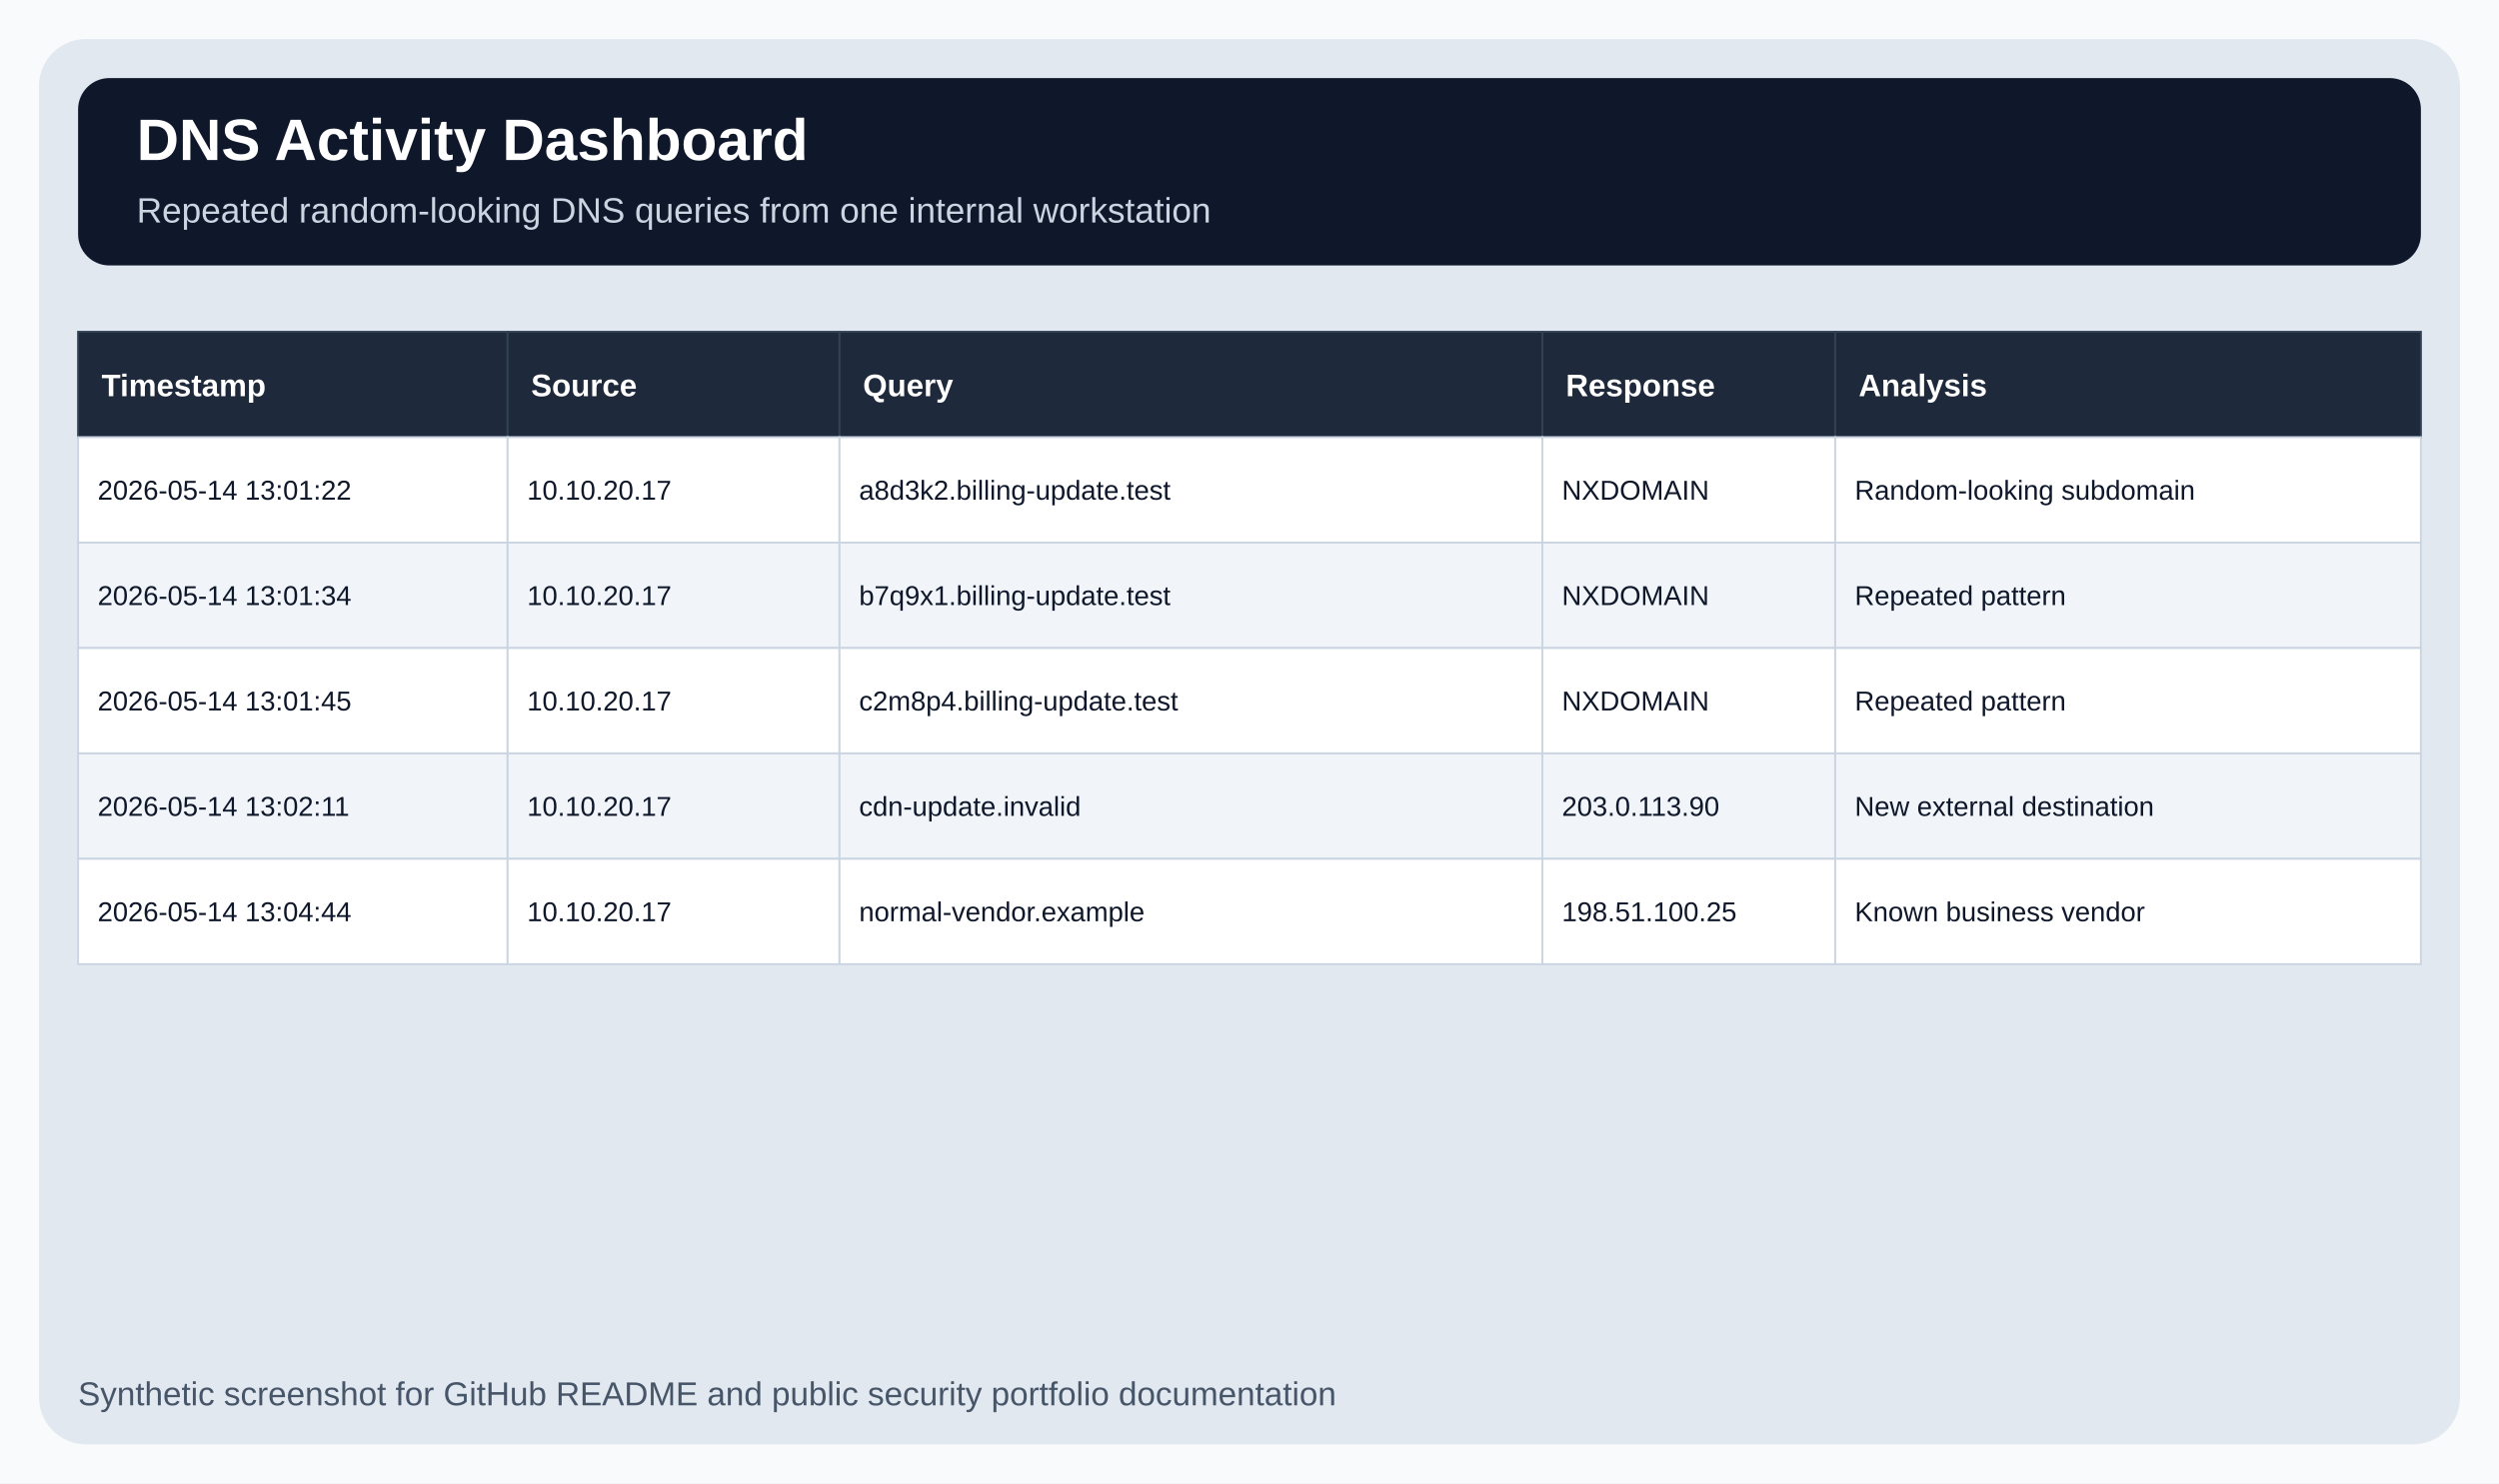
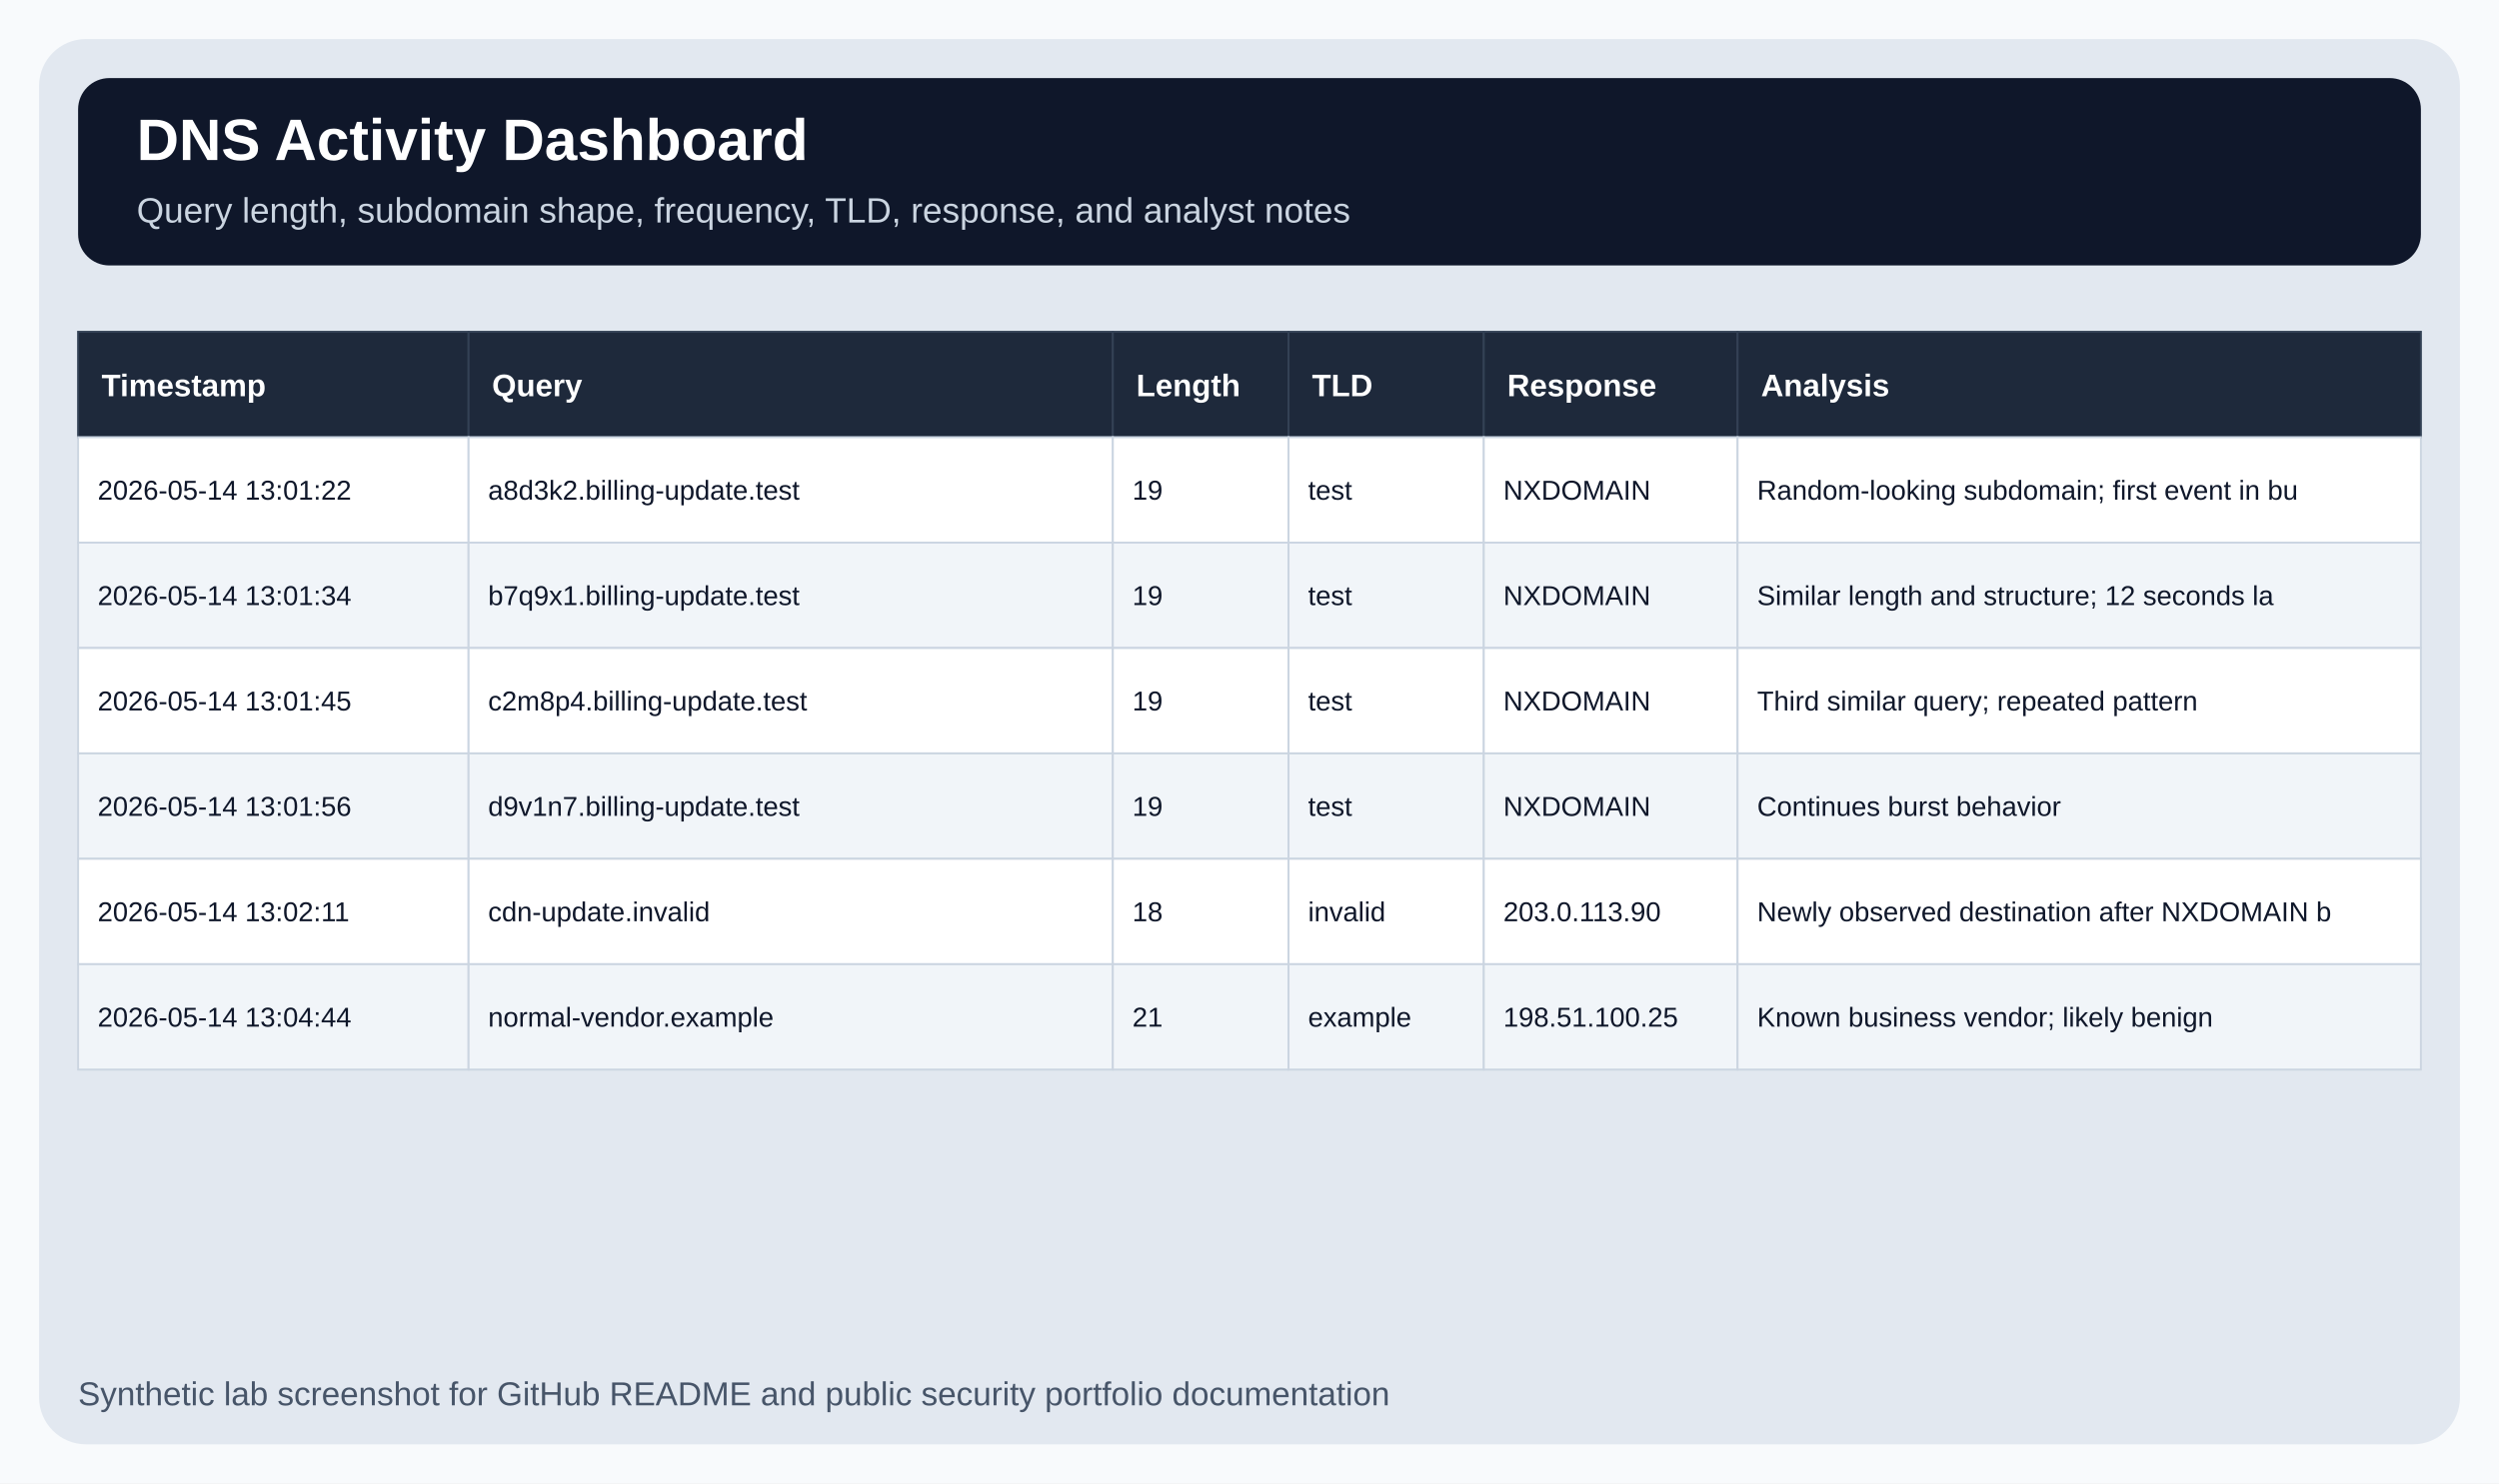
<svg xmlns="http://www.w3.org/2000/svg" width="1280" height="760" viewBox="0 0 1280 760">
  <rect width="1280" height="760" fill="#f8fafc" />
  <rect x="20" y="20" width="1240" height="720" rx="24" fill="#e2e8f0" />
  <rect x="40" y="40" width="1200" height="96" rx="16" fill="#0f172a" />
  <text x="70" y="82" font-size="30" font-family="Arial" fill="#ffffff" font-weight="700">DNS Activity Dashboard</text>
-   <text x="70" y="114" font-size="18" font-family="Arial" fill="#cbd5e1">Repeated random-looking DNS queries from one internal workstation</text>
-   <rect x="40" y="170" width="220" height="54" fill="#1e293b" stroke="#334155" />
+   <text x="70" y="114" font-size="18" font-family="Arial" fill="#cbd5e1">Query length, subdomain shape, frequency, TLD, response, and analyst notes</text>
+   <rect x="40" y="170" width="200" height="54" fill="#1e293b" stroke="#334155" />
  <text x="52" y="203" font-size="16" font-family="Arial" fill="#ffffff" font-weight="700">Timestamp</text>
-   <rect x="260" y="170" width="170" height="54" fill="#1e293b" stroke="#334155" />
-   <text x="272" y="203" font-size="16" font-family="Arial" fill="#ffffff" font-weight="700">Source</text>
-   <rect x="430" y="170" width="360" height="54" fill="#1e293b" stroke="#334155" />
-   <text x="442" y="203" font-size="16" font-family="Arial" fill="#ffffff" font-weight="700">Query</text>
-   <rect x="790" y="170" width="150" height="54" fill="#1e293b" stroke="#334155" />
-   <text x="802" y="203" font-size="16" font-family="Arial" fill="#ffffff" font-weight="700">Response</text>
-   <rect x="940" y="170" width="300" height="54" fill="#1e293b" stroke="#334155" />
-   <text x="952" y="203" font-size="16" font-family="Arial" fill="#ffffff" font-weight="700">Analysis</text>
-   <rect x="40" y="224" width="220" height="54" fill="#ffffff" stroke="#cbd5e1" />
+   <rect x="240" y="170" width="330" height="54" fill="#1e293b" stroke="#334155" />
+   <text x="252" y="203" font-size="16" font-family="Arial" fill="#ffffff" font-weight="700">Query</text>
+   <rect x="570" y="170" width="90" height="54" fill="#1e293b" stroke="#334155" />
+   <text x="582" y="203" font-size="16" font-family="Arial" fill="#ffffff" font-weight="700">Length</text>
+   <rect x="660" y="170" width="100" height="54" fill="#1e293b" stroke="#334155" />
+   <text x="672" y="203" font-size="16" font-family="Arial" fill="#ffffff" font-weight="700">TLD</text>
+   <rect x="760" y="170" width="130" height="54" fill="#1e293b" stroke="#334155" />
+   <text x="772" y="203" font-size="16" font-family="Arial" fill="#ffffff" font-weight="700">Response</text>
+   <rect x="890" y="170" width="350" height="54" fill="#1e293b" stroke="#334155" />
+   <text x="902" y="203" font-size="16" font-family="Arial" fill="#ffffff" font-weight="700">Analysis</text>
+   <rect x="40" y="224" width="200" height="54" fill="#ffffff" stroke="#cbd5e1" />
  <text x="50" y="256" font-size="14" font-family="Arial" fill="#0f172a">2026-05-14 13:01:22</text>
-   <rect x="260" y="224" width="170" height="54" fill="#ffffff" stroke="#cbd5e1" />
-   <text x="270" y="256" font-size="14" font-family="Arial" fill="#0f172a">10.10.20.17</text>
-   <rect x="430" y="224" width="360" height="54" fill="#ffffff" stroke="#cbd5e1" />
-   <text x="440" y="256" font-size="14" font-family="Arial" fill="#0f172a">a8d3k2.billing-update.test</text>
-   <rect x="790" y="224" width="150" height="54" fill="#ffffff" stroke="#cbd5e1" />
-   <text x="800" y="256" font-size="14" font-family="Arial" fill="#0f172a">NXDOMAIN</text>
-   <rect x="940" y="224" width="300" height="54" fill="#ffffff" stroke="#cbd5e1" />
-   <text x="950" y="256" font-size="14" font-family="Arial" fill="#0f172a">Random-looking subdomain</text>
-   <rect x="40" y="278" width="220" height="54" fill="#f1f5f9" stroke="#cbd5e1" />
+   <rect x="240" y="224" width="330" height="54" fill="#ffffff" stroke="#cbd5e1" />
+   <text x="250" y="256" font-size="14" font-family="Arial" fill="#0f172a">a8d3k2.billing-update.test</text>
+   <rect x="570" y="224" width="90" height="54" fill="#ffffff" stroke="#cbd5e1" />
+   <text x="580" y="256" font-size="14" font-family="Arial" fill="#0f172a">19</text>
+   <rect x="660" y="224" width="100" height="54" fill="#ffffff" stroke="#cbd5e1" />
+   <text x="670" y="256" font-size="14" font-family="Arial" fill="#0f172a">test</text>
+   <rect x="760" y="224" width="130" height="54" fill="#ffffff" stroke="#cbd5e1" />
+   <text x="770" y="256" font-size="14" font-family="Arial" fill="#0f172a">NXDOMAIN</text>
+   <rect x="890" y="224" width="350" height="54" fill="#ffffff" stroke="#cbd5e1" />
+   <text x="900" y="256" font-size="14" font-family="Arial" fill="#0f172a">Random-looking subdomain; first event in bu</text>
+   <rect x="40" y="278" width="200" height="54" fill="#f1f5f9" stroke="#cbd5e1" />
  <text x="50" y="310" font-size="14" font-family="Arial" fill="#0f172a">2026-05-14 13:01:34</text>
-   <rect x="260" y="278" width="170" height="54" fill="#f1f5f9" stroke="#cbd5e1" />
-   <text x="270" y="310" font-size="14" font-family="Arial" fill="#0f172a">10.10.20.17</text>
-   <rect x="430" y="278" width="360" height="54" fill="#f1f5f9" stroke="#cbd5e1" />
-   <text x="440" y="310" font-size="14" font-family="Arial" fill="#0f172a">b7q9x1.billing-update.test</text>
-   <rect x="790" y="278" width="150" height="54" fill="#f1f5f9" stroke="#cbd5e1" />
-   <text x="800" y="310" font-size="14" font-family="Arial" fill="#0f172a">NXDOMAIN</text>
-   <rect x="940" y="278" width="300" height="54" fill="#f1f5f9" stroke="#cbd5e1" />
-   <text x="950" y="310" font-size="14" font-family="Arial" fill="#0f172a">Repeated pattern</text>
-   <rect x="40" y="332" width="220" height="54" fill="#ffffff" stroke="#cbd5e1" />
+   <rect x="240" y="278" width="330" height="54" fill="#f1f5f9" stroke="#cbd5e1" />
+   <text x="250" y="310" font-size="14" font-family="Arial" fill="#0f172a">b7q9x1.billing-update.test</text>
+   <rect x="570" y="278" width="90" height="54" fill="#f1f5f9" stroke="#cbd5e1" />
+   <text x="580" y="310" font-size="14" font-family="Arial" fill="#0f172a">19</text>
+   <rect x="660" y="278" width="100" height="54" fill="#f1f5f9" stroke="#cbd5e1" />
+   <text x="670" y="310" font-size="14" font-family="Arial" fill="#0f172a">test</text>
+   <rect x="760" y="278" width="130" height="54" fill="#f1f5f9" stroke="#cbd5e1" />
+   <text x="770" y="310" font-size="14" font-family="Arial" fill="#0f172a">NXDOMAIN</text>
+   <rect x="890" y="278" width="350" height="54" fill="#f1f5f9" stroke="#cbd5e1" />
+   <text x="900" y="310" font-size="14" font-family="Arial" fill="#0f172a">Similar length and structure; 12 seconds la</text>
+   <rect x="40" y="332" width="200" height="54" fill="#ffffff" stroke="#cbd5e1" />
  <text x="50" y="364" font-size="14" font-family="Arial" fill="#0f172a">2026-05-14 13:01:45</text>
-   <rect x="260" y="332" width="170" height="54" fill="#ffffff" stroke="#cbd5e1" />
-   <text x="270" y="364" font-size="14" font-family="Arial" fill="#0f172a">10.10.20.17</text>
-   <rect x="430" y="332" width="360" height="54" fill="#ffffff" stroke="#cbd5e1" />
-   <text x="440" y="364" font-size="14" font-family="Arial" fill="#0f172a">c2m8p4.billing-update.test</text>
-   <rect x="790" y="332" width="150" height="54" fill="#ffffff" stroke="#cbd5e1" />
-   <text x="800" y="364" font-size="14" font-family="Arial" fill="#0f172a">NXDOMAIN</text>
-   <rect x="940" y="332" width="300" height="54" fill="#ffffff" stroke="#cbd5e1" />
-   <text x="950" y="364" font-size="14" font-family="Arial" fill="#0f172a">Repeated pattern</text>
-   <rect x="40" y="386" width="220" height="54" fill="#f1f5f9" stroke="#cbd5e1" />
-   <text x="50" y="418" font-size="14" font-family="Arial" fill="#0f172a">2026-05-14 13:02:11</text>
-   <rect x="260" y="386" width="170" height="54" fill="#f1f5f9" stroke="#cbd5e1" />
-   <text x="270" y="418" font-size="14" font-family="Arial" fill="#0f172a">10.10.20.17</text>
-   <rect x="430" y="386" width="360" height="54" fill="#f1f5f9" stroke="#cbd5e1" />
-   <text x="440" y="418" font-size="14" font-family="Arial" fill="#0f172a">cdn-update.invalid</text>
-   <rect x="790" y="386" width="150" height="54" fill="#f1f5f9" stroke="#cbd5e1" />
-   <text x="800" y="418" font-size="14" font-family="Arial" fill="#0f172a">203.0.113.90</text>
-   <rect x="940" y="386" width="300" height="54" fill="#f1f5f9" stroke="#cbd5e1" />
-   <text x="950" y="418" font-size="14" font-family="Arial" fill="#0f172a">New external destination</text>
-   <rect x="40" y="440" width="220" height="54" fill="#ffffff" stroke="#cbd5e1" />
-   <text x="50" y="472" font-size="14" font-family="Arial" fill="#0f172a">2026-05-14 13:04:44</text>
-   <rect x="260" y="440" width="170" height="54" fill="#ffffff" stroke="#cbd5e1" />
-   <text x="270" y="472" font-size="14" font-family="Arial" fill="#0f172a">10.10.20.17</text>
-   <rect x="430" y="440" width="360" height="54" fill="#ffffff" stroke="#cbd5e1" />
-   <text x="440" y="472" font-size="14" font-family="Arial" fill="#0f172a">normal-vendor.example</text>
-   <rect x="790" y="440" width="150" height="54" fill="#ffffff" stroke="#cbd5e1" />
-   <text x="800" y="472" font-size="14" font-family="Arial" fill="#0f172a">198.51.100.25</text>
-   <rect x="940" y="440" width="300" height="54" fill="#ffffff" stroke="#cbd5e1" />
-   <text x="950" y="472" font-size="14" font-family="Arial" fill="#0f172a">Known business vendor</text>
-   <text x="40" y="720" font-size="17" font-family="Arial" fill="#475569">Synthetic screenshot for GitHub README and public security portfolio documentation</text>
+   <rect x="240" y="332" width="330" height="54" fill="#ffffff" stroke="#cbd5e1" />
+   <text x="250" y="364" font-size="14" font-family="Arial" fill="#0f172a">c2m8p4.billing-update.test</text>
+   <rect x="570" y="332" width="90" height="54" fill="#ffffff" stroke="#cbd5e1" />
+   <text x="580" y="364" font-size="14" font-family="Arial" fill="#0f172a">19</text>
+   <rect x="660" y="332" width="100" height="54" fill="#ffffff" stroke="#cbd5e1" />
+   <text x="670" y="364" font-size="14" font-family="Arial" fill="#0f172a">test</text>
+   <rect x="760" y="332" width="130" height="54" fill="#ffffff" stroke="#cbd5e1" />
+   <text x="770" y="364" font-size="14" font-family="Arial" fill="#0f172a">NXDOMAIN</text>
+   <rect x="890" y="332" width="350" height="54" fill="#ffffff" stroke="#cbd5e1" />
+   <text x="900" y="364" font-size="14" font-family="Arial" fill="#0f172a">Third similar query; repeated pattern</text>
+   <rect x="40" y="386" width="200" height="54" fill="#f1f5f9" stroke="#cbd5e1" />
+   <text x="50" y="418" font-size="14" font-family="Arial" fill="#0f172a">2026-05-14 13:01:56</text>
+   <rect x="240" y="386" width="330" height="54" fill="#f1f5f9" stroke="#cbd5e1" />
+   <text x="250" y="418" font-size="14" font-family="Arial" fill="#0f172a">d9v1n7.billing-update.test</text>
+   <rect x="570" y="386" width="90" height="54" fill="#f1f5f9" stroke="#cbd5e1" />
+   <text x="580" y="418" font-size="14" font-family="Arial" fill="#0f172a">19</text>
+   <rect x="660" y="386" width="100" height="54" fill="#f1f5f9" stroke="#cbd5e1" />
+   <text x="670" y="418" font-size="14" font-family="Arial" fill="#0f172a">test</text>
+   <rect x="760" y="386" width="130" height="54" fill="#f1f5f9" stroke="#cbd5e1" />
+   <text x="770" y="418" font-size="14" font-family="Arial" fill="#0f172a">NXDOMAIN</text>
+   <rect x="890" y="386" width="350" height="54" fill="#f1f5f9" stroke="#cbd5e1" />
+   <text x="900" y="418" font-size="14" font-family="Arial" fill="#0f172a">Continues burst behavior</text>
+   <rect x="40" y="440" width="200" height="54" fill="#ffffff" stroke="#cbd5e1" />
+   <text x="50" y="472" font-size="14" font-family="Arial" fill="#0f172a">2026-05-14 13:02:11</text>
+   <rect x="240" y="440" width="330" height="54" fill="#ffffff" stroke="#cbd5e1" />
+   <text x="250" y="472" font-size="14" font-family="Arial" fill="#0f172a">cdn-update.invalid</text>
+   <rect x="570" y="440" width="90" height="54" fill="#ffffff" stroke="#cbd5e1" />
+   <text x="580" y="472" font-size="14" font-family="Arial" fill="#0f172a">18</text>
+   <rect x="660" y="440" width="100" height="54" fill="#ffffff" stroke="#cbd5e1" />
+   <text x="670" y="472" font-size="14" font-family="Arial" fill="#0f172a">invalid</text>
+   <rect x="760" y="440" width="130" height="54" fill="#ffffff" stroke="#cbd5e1" />
+   <text x="770" y="472" font-size="14" font-family="Arial" fill="#0f172a">203.0.113.90</text>
+   <rect x="890" y="440" width="350" height="54" fill="#ffffff" stroke="#cbd5e1" />
+   <text x="900" y="472" font-size="14" font-family="Arial" fill="#0f172a">Newly observed destination after NXDOMAIN b</text>
+   <rect x="40" y="494" width="200" height="54" fill="#f1f5f9" stroke="#cbd5e1" />
+   <text x="50" y="526" font-size="14" font-family="Arial" fill="#0f172a">2026-05-14 13:04:44</text>
+   <rect x="240" y="494" width="330" height="54" fill="#f1f5f9" stroke="#cbd5e1" />
+   <text x="250" y="526" font-size="14" font-family="Arial" fill="#0f172a">normal-vendor.example</text>
+   <rect x="570" y="494" width="90" height="54" fill="#f1f5f9" stroke="#cbd5e1" />
+   <text x="580" y="526" font-size="14" font-family="Arial" fill="#0f172a">21</text>
+   <rect x="660" y="494" width="100" height="54" fill="#f1f5f9" stroke="#cbd5e1" />
+   <text x="670" y="526" font-size="14" font-family="Arial" fill="#0f172a">example</text>
+   <rect x="760" y="494" width="130" height="54" fill="#f1f5f9" stroke="#cbd5e1" />
+   <text x="770" y="526" font-size="14" font-family="Arial" fill="#0f172a">198.51.100.25</text>
+   <rect x="890" y="494" width="350" height="54" fill="#f1f5f9" stroke="#cbd5e1" />
+   <text x="900" y="526" font-size="14" font-family="Arial" fill="#0f172a">Known business vendor; likely benign</text>
+   <text x="40" y="720" font-size="17" font-family="Arial" fill="#475569">Synthetic lab screenshot for GitHub README and public security portfolio documentation</text>
</svg>
